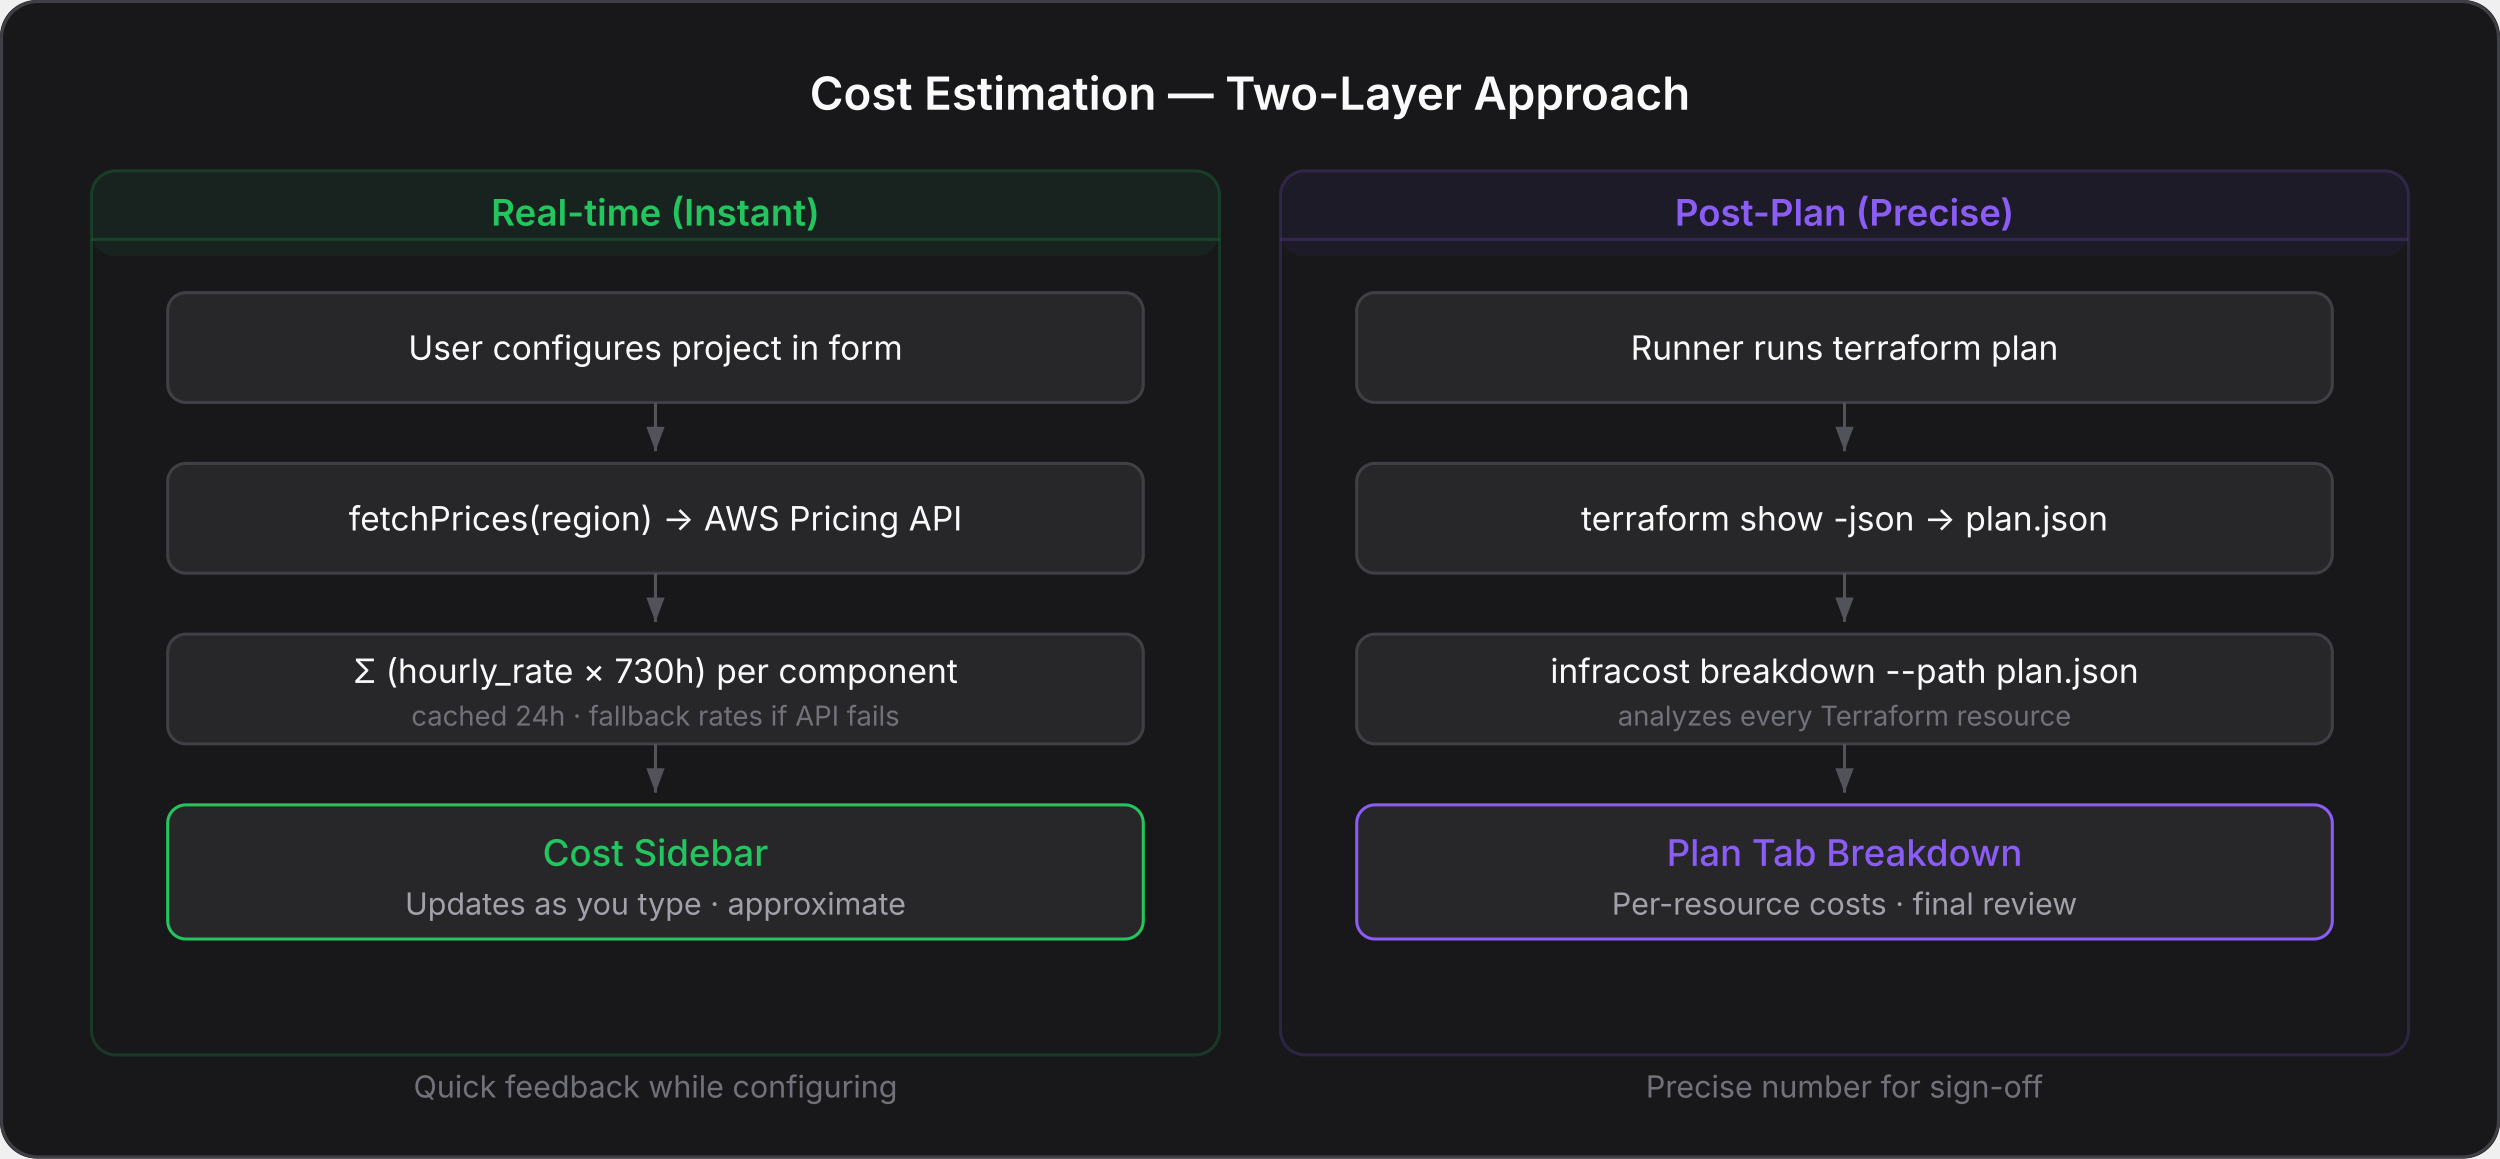
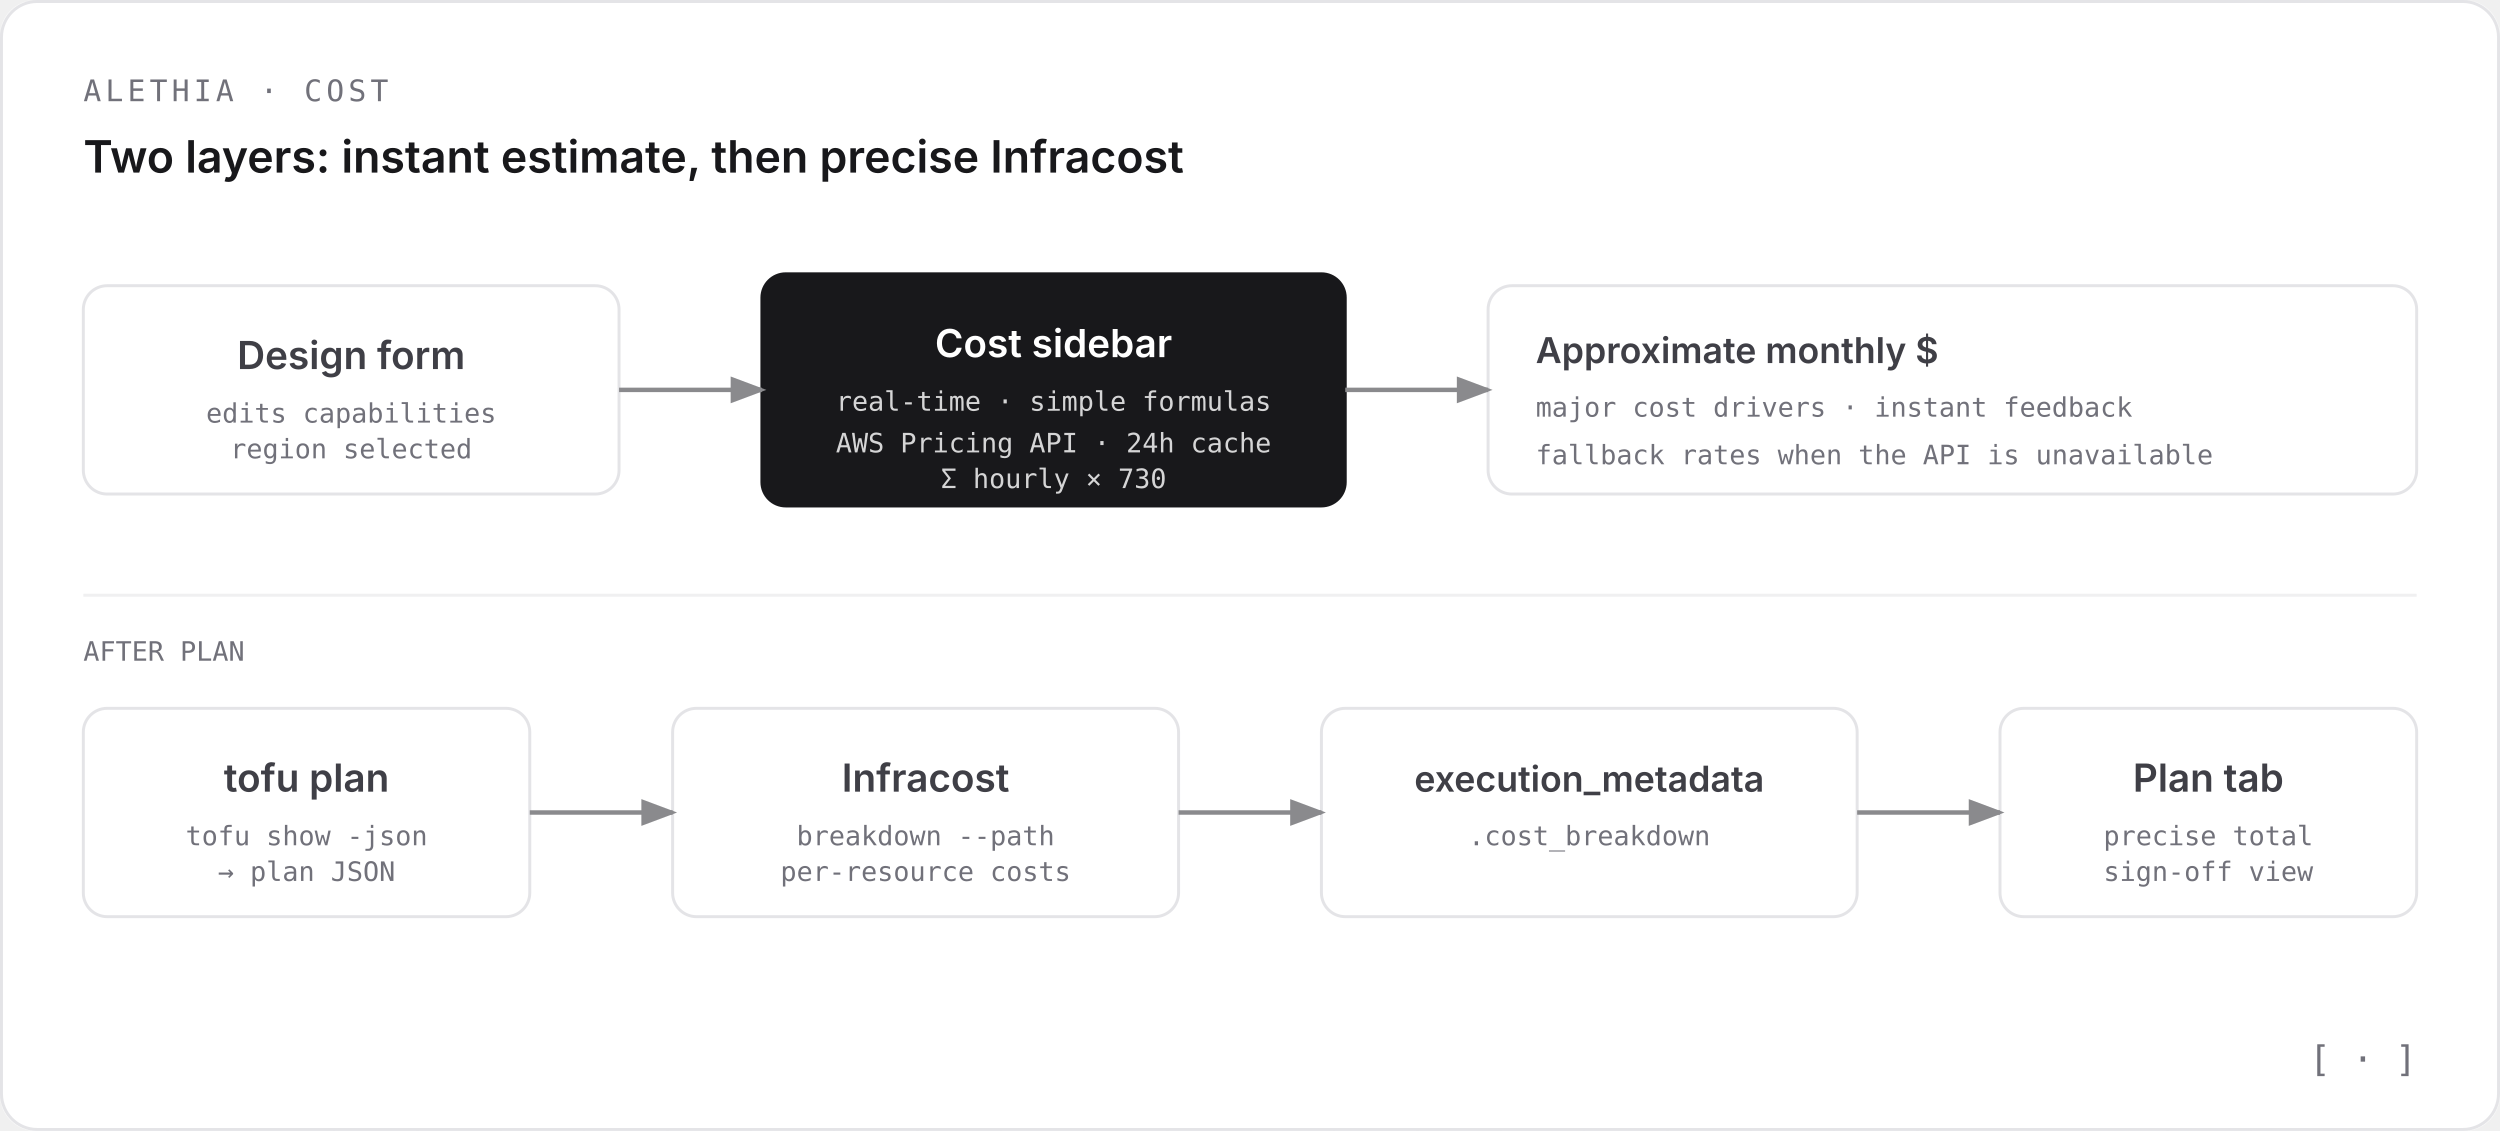
- <svg xmlns="http://www.w3.org/2000/svg" viewBox="0 0 820 380" width="100%" fill="none">
+ <svg xmlns="http://www.w3.org/2000/svg" viewBox="0 0 840 380" width="100%" role="img" aria-label="Cost estimation in two layers: a real-time cost sidebar during design and a precise Infracost breakdown after tofu plan">
+   <style>
+     .d-bg{fill:#fafafa}.d-surface{fill:#fff;stroke:#e4e4e7;stroke-width:1}.d-surface2{fill:#f4f4f5;stroke:#e4e4e7;stroke-width:1}.d-emph{fill:#18181b;stroke:#18181b}
+     .d-title{fill:#18181b}.d-label{fill:#3f3f46}.d-sub{fill:#71717a}.d-emph-text{fill:#fff}
+     .d-eyebrow{fill:#71717a;letter-spacing:.14em}.d-edge{stroke:#8a8a8d;stroke-width:1.5;fill:none}
+     .d-edge-fill{fill:#8a8a8d}.d-grid{stroke:#f0f0f1;stroke-width:1}
+     text{font-family:'Geist',ui-sans-serif,system-ui,-apple-system,'Segoe UI',sans-serif}
+     .mono{font-family:'Geist Mono',ui-monospace,SFMono-Regular,Menlo,monospace}
+     @media (prefers-color-scheme:dark){
+       .d-bg{fill:#101012}.d-surface{fill:#18181b;stroke:#2c2c30}.d-surface2{fill:#202023;stroke:#2c2c30}.d-emph{fill:#fafafa;stroke:#fafafa}
+       .d-title{fill:#fafafa}.d-label{fill:#d4d4d8}.d-sub{fill:#8a8a8d}.d-emph-text{fill:#18181b}
+       .d-eyebrow{fill:#8a8a8d}.d-edge{stroke:#71717a}.d-edge-fill{fill:#71717a}.d-grid{stroke:#1a1a1d}
+     }
+   </style>
  <defs>
-     <marker id="arrow" markerWidth="8" markerHeight="6" refX="8" refY="3" orient="auto">
-       <path d="M0,0 L8,3 L0,6" fill="#52525B" />
+     <pattern id="grid" width="28" height="28" patternUnits="userSpaceOnUse">
+       <path class="d-grid" d="M28 0 H0 V28" fill="none" />
+     </pattern>
+     <marker id="ar" markerWidth="8" markerHeight="8" refX="7" refY="3" orient="auto">
+       <path class="d-edge-fill" d="M0,0 L8,3 L0,6" />
    </marker>
  </defs>
-   <rect width="820" height="380" rx="12" fill="#18181B" />
-   <rect x="0.5" y="0.5" width="819" height="379" rx="12" fill="none" stroke="#3F3F46" />
-   <text x="410" y="36" text-anchor="middle" font-family="Inter, system-ui, sans-serif" font-size="15" font-weight="600" fill="#FAFAFA">Cost Estimation — Two-Layer Approach</text>
-   <rect x="30" y="56" width="370" height="290" rx="8" fill="none" stroke="#22C55E30" />
-   <rect x="30" y="56" width="370" height="28" rx="8" fill="#22C55E10" />
-   <rect x="30" y="78" width="370" height="1" fill="#22C55E30" />
-   <text x="215" y="74" text-anchor="middle" font-family="Inter, system-ui, sans-serif" font-size="12" font-weight="600" fill="#22C55E">Real-time (Instant)</text>
-   <rect x="55" y="96" width="320" height="36" rx="6" fill="#27272A" stroke="#3F3F46" />
-   <text x="215" y="118" text-anchor="middle" font-family="Inter, system-ui, sans-serif" font-size="11" fill="#FAFAFA">User configures project in form</text>
-   <line x1="215" y1="132" x2="215" y2="148" stroke="#52525B" stroke-width="1" marker-end="url(#arrow)" />
-   <rect x="55" y="152" width="320" height="36" rx="6" fill="#27272A" stroke="#3F3F46" />
-   <text x="215" y="174" text-anchor="middle" font-family="Inter, system-ui, sans-serif" font-size="11" fill="#FAFAFA">fetchPrices(region) → AWS Pricing API</text>
-   <line x1="215" y1="188" x2="215" y2="204" stroke="#52525B" stroke-width="1" marker-end="url(#arrow)" />
-   <rect x="55" y="208" width="320" height="36" rx="6" fill="#27272A" stroke="#3F3F46" />
-   <text x="215" y="224" text-anchor="middle" font-family="Inter, system-ui, sans-serif" font-size="11" fill="#FAFAFA">Σ (hourly_rate × 730h) per component</text>
-   <text x="215" y="238" text-anchor="middle" font-family="Inter, system-ui, sans-serif" font-size="9" fill="#71717A">cached 24h · fallback rates if API fails</text>
-   <line x1="215" y1="244" x2="215" y2="260" stroke="#52525B" stroke-width="1" marker-end="url(#arrow)" />
-   <rect x="55" y="264" width="320" height="44" rx="6" fill="#27272A" stroke="#22C55E" />
-   <text x="215" y="284" text-anchor="middle" font-family="Inter, system-ui, sans-serif" font-size="12" font-weight="500" fill="#22C55E">Cost Sidebar</text>
-   <text x="215" y="300" text-anchor="middle" font-family="Inter, system-ui, sans-serif" font-size="10" fill="#A1A1AA">Updates as you type · approximate</text>
-   <rect x="420" y="56" width="370" height="290" rx="8" fill="none" stroke="#8B5CF630" />
-   <rect x="420" y="56" width="370" height="28" rx="8" fill="#8B5CF610" />
-   <rect x="420" y="78" width="370" height="1" fill="#8B5CF630" />
-   <text x="605" y="74" text-anchor="middle" font-family="Inter, system-ui, sans-serif" font-size="12" font-weight="600" fill="#8B5CF6">Post-Plan (Precise)</text>
-   <rect x="445" y="96" width="320" height="36" rx="6" fill="#27272A" stroke="#3F3F46" />
-   <text x="605" y="118" text-anchor="middle" font-family="Inter, system-ui, sans-serif" font-size="11" fill="#FAFAFA">Runner runs terraform plan</text>
-   <line x1="605" y1="132" x2="605" y2="148" stroke="#52525B" stroke-width="1" marker-end="url(#arrow)" />
-   <rect x="445" y="152" width="320" height="36" rx="6" fill="#27272A" stroke="#3F3F46" />
-   <text x="605" y="174" text-anchor="middle" font-family="Inter, system-ui, sans-serif" font-size="11" fill="#FAFAFA">terraform show -json → plan.json</text>
-   <line x1="605" y1="188" x2="605" y2="204" stroke="#52525B" stroke-width="1" marker-end="url(#arrow)" />
-   <rect x="445" y="208" width="320" height="36" rx="6" fill="#27272A" stroke="#3F3F46" />
-   <text x="605" y="224" text-anchor="middle" font-family="Inter, system-ui, sans-serif" font-size="11" fill="#FAFAFA">infracost breakdown --path plan.json</text>
-   <text x="605" y="238" text-anchor="middle" font-family="Inter, system-ui, sans-serif" font-size="9" fill="#71717A">analyzes every Terraform resource</text>
-   <line x1="605" y1="244" x2="605" y2="260" stroke="#52525B" stroke-width="1" marker-end="url(#arrow)" />
-   <rect x="445" y="264" width="320" height="44" rx="6" fill="#27272A" stroke="#8B5CF6" />
-   <text x="605" y="284" text-anchor="middle" font-family="Inter, system-ui, sans-serif" font-size="12" font-weight="500" fill="#8B5CF6">Plan Tab Breakdown</text>
-   <text x="605" y="300" text-anchor="middle" font-family="Inter, system-ui, sans-serif" font-size="10" fill="#A1A1AA">Per-resource costs · final review</text>
-   <text x="215" y="360" text-anchor="middle" font-family="Inter, system-ui, sans-serif" font-size="10" fill="#71717A">Quick feedback while configuring</text>
-   <text x="605" y="360" text-anchor="middle" font-family="Inter, system-ui, sans-serif" font-size="10" fill="#71717A">Precise number for sign-off</text>
+   <rect class="d-bg" x="0" y="0" width="840" height="380" rx="12" />
+   <rect x="0" y="0" width="840" height="380" rx="12" fill="url(#grid)" />
+   <rect class="d-surface" x="0.5" y="0.5" width="839" height="379" rx="12" fill="none" />
+   <text class="d-eyebrow mono" x="28" y="34" font-size="10">ALETHIA · COST</text>
+   <text class="d-title" x="28" y="58" font-size="15" font-weight="600">Two layers: instant estimate, then precise Infracost</text>
+   <rect class="d-surface" x="28" y="96" width="180" height="70" rx="8" />
+   <text class="d-label" x="118" y="124" text-anchor="middle" font-size="13" font-weight="600">Design form</text>
+   <text class="d-sub mono" x="118" y="142" text-anchor="middle" font-size="9">edits capabilities</text>
+   <text class="d-sub mono" x="118" y="154" text-anchor="middle" font-size="9">region selected</text>
+   <rect class="d-emph" x="256" y="92" width="196" height="78" rx="8" />
+   <text class="d-emph-text" x="354" y="120" text-anchor="middle" font-size="13" font-weight="600">Cost sidebar</text>
+   <text class="d-emph-text mono" x="354" y="138" text-anchor="middle" font-size="9" opacity="0.82">real-time · simple formulas</text>
+   <text class="d-emph-text mono" x="354" y="152" text-anchor="middle" font-size="9" opacity="0.82">AWS Pricing API · 24h cache</text>
+   <text class="d-emph-text mono" x="354" y="164" text-anchor="middle" font-size="9" opacity="0.82">Σ hourly × 730</text>
+   <rect class="d-surface" x="500" y="96" width="312" height="70" rx="8" />
+   <text class="d-label" x="516" y="122" font-size="12" font-weight="600">Approximate monthly $</text>
+   <text class="d-sub mono" x="516" y="140" font-size="9">major cost drivers · instant feedback</text>
+   <text class="d-sub mono" x="516" y="156" font-size="9">fallback rates when the API is unavailable</text>
+   <line class="d-edge" x1="208" y1="131" x2="256" y2="131" marker-end="url(#ar)" />
+   <line class="d-edge" x1="452" y1="131" x2="500" y2="131" marker-end="url(#ar)" />
+   <line class="d-grid" x1="28" y1="200" x2="812" y2="200" />
+   <text class="d-sub mono" x="28" y="222" font-size="9">AFTER PLAN</text>
+   <rect class="d-surface" x="28" y="238" width="150" height="70" rx="8" />
+   <text class="d-label" x="103" y="266" text-anchor="middle" font-size="13" font-weight="600">tofu plan</text>
+   <text class="d-sub mono" x="103" y="284" text-anchor="middle" font-size="9">tofu show -json</text>
+   <text class="d-sub mono" x="103" y="296" text-anchor="middle" font-size="9">→ plan JSON</text>
+   <rect class="d-surface" x="226" y="238" width="170" height="70" rx="8" />
+   <text class="d-label" x="311" y="266" text-anchor="middle" font-size="13" font-weight="600">Infracost</text>
+   <text class="d-sub mono" x="311" y="284" text-anchor="middle" font-size="9">breakdown --path</text>
+   <text class="d-sub mono" x="311" y="296" text-anchor="middle" font-size="9">per-resource costs</text>
+   <rect class="d-surface" x="444" y="238" width="180" height="70" rx="8" />
+   <text class="d-label" x="534" y="266" text-anchor="middle" font-size="12" font-weight="600">execution_metadata</text>
+   <text class="d-sub mono" x="534" y="284" text-anchor="middle" font-size="9">.cost_breakdown</text>
+   <rect class="d-surface" x="672" y="238" width="140" height="70" rx="8" />
+   <text class="d-label" x="742" y="266" text-anchor="middle" font-size="13" font-weight="600">Plan tab</text>
+   <text class="d-sub mono" x="742" y="284" text-anchor="middle" font-size="9">precise total</text>
+   <text class="d-sub mono" x="742" y="296" text-anchor="middle" font-size="9">sign-off view</text>
+   <line class="d-edge" x1="178" y1="273" x2="226" y2="273" marker-end="url(#ar)" />
+   <line class="d-edge" x1="396" y1="273" x2="444" y2="273" marker-end="url(#ar)" />
+   <line class="d-edge" x1="624" y1="273" x2="672" y2="273" marker-end="url(#ar)" />
+   <text class="d-sub mono" x="812" y="360" text-anchor="end" font-size="12">[ · ]</text>
</svg>
